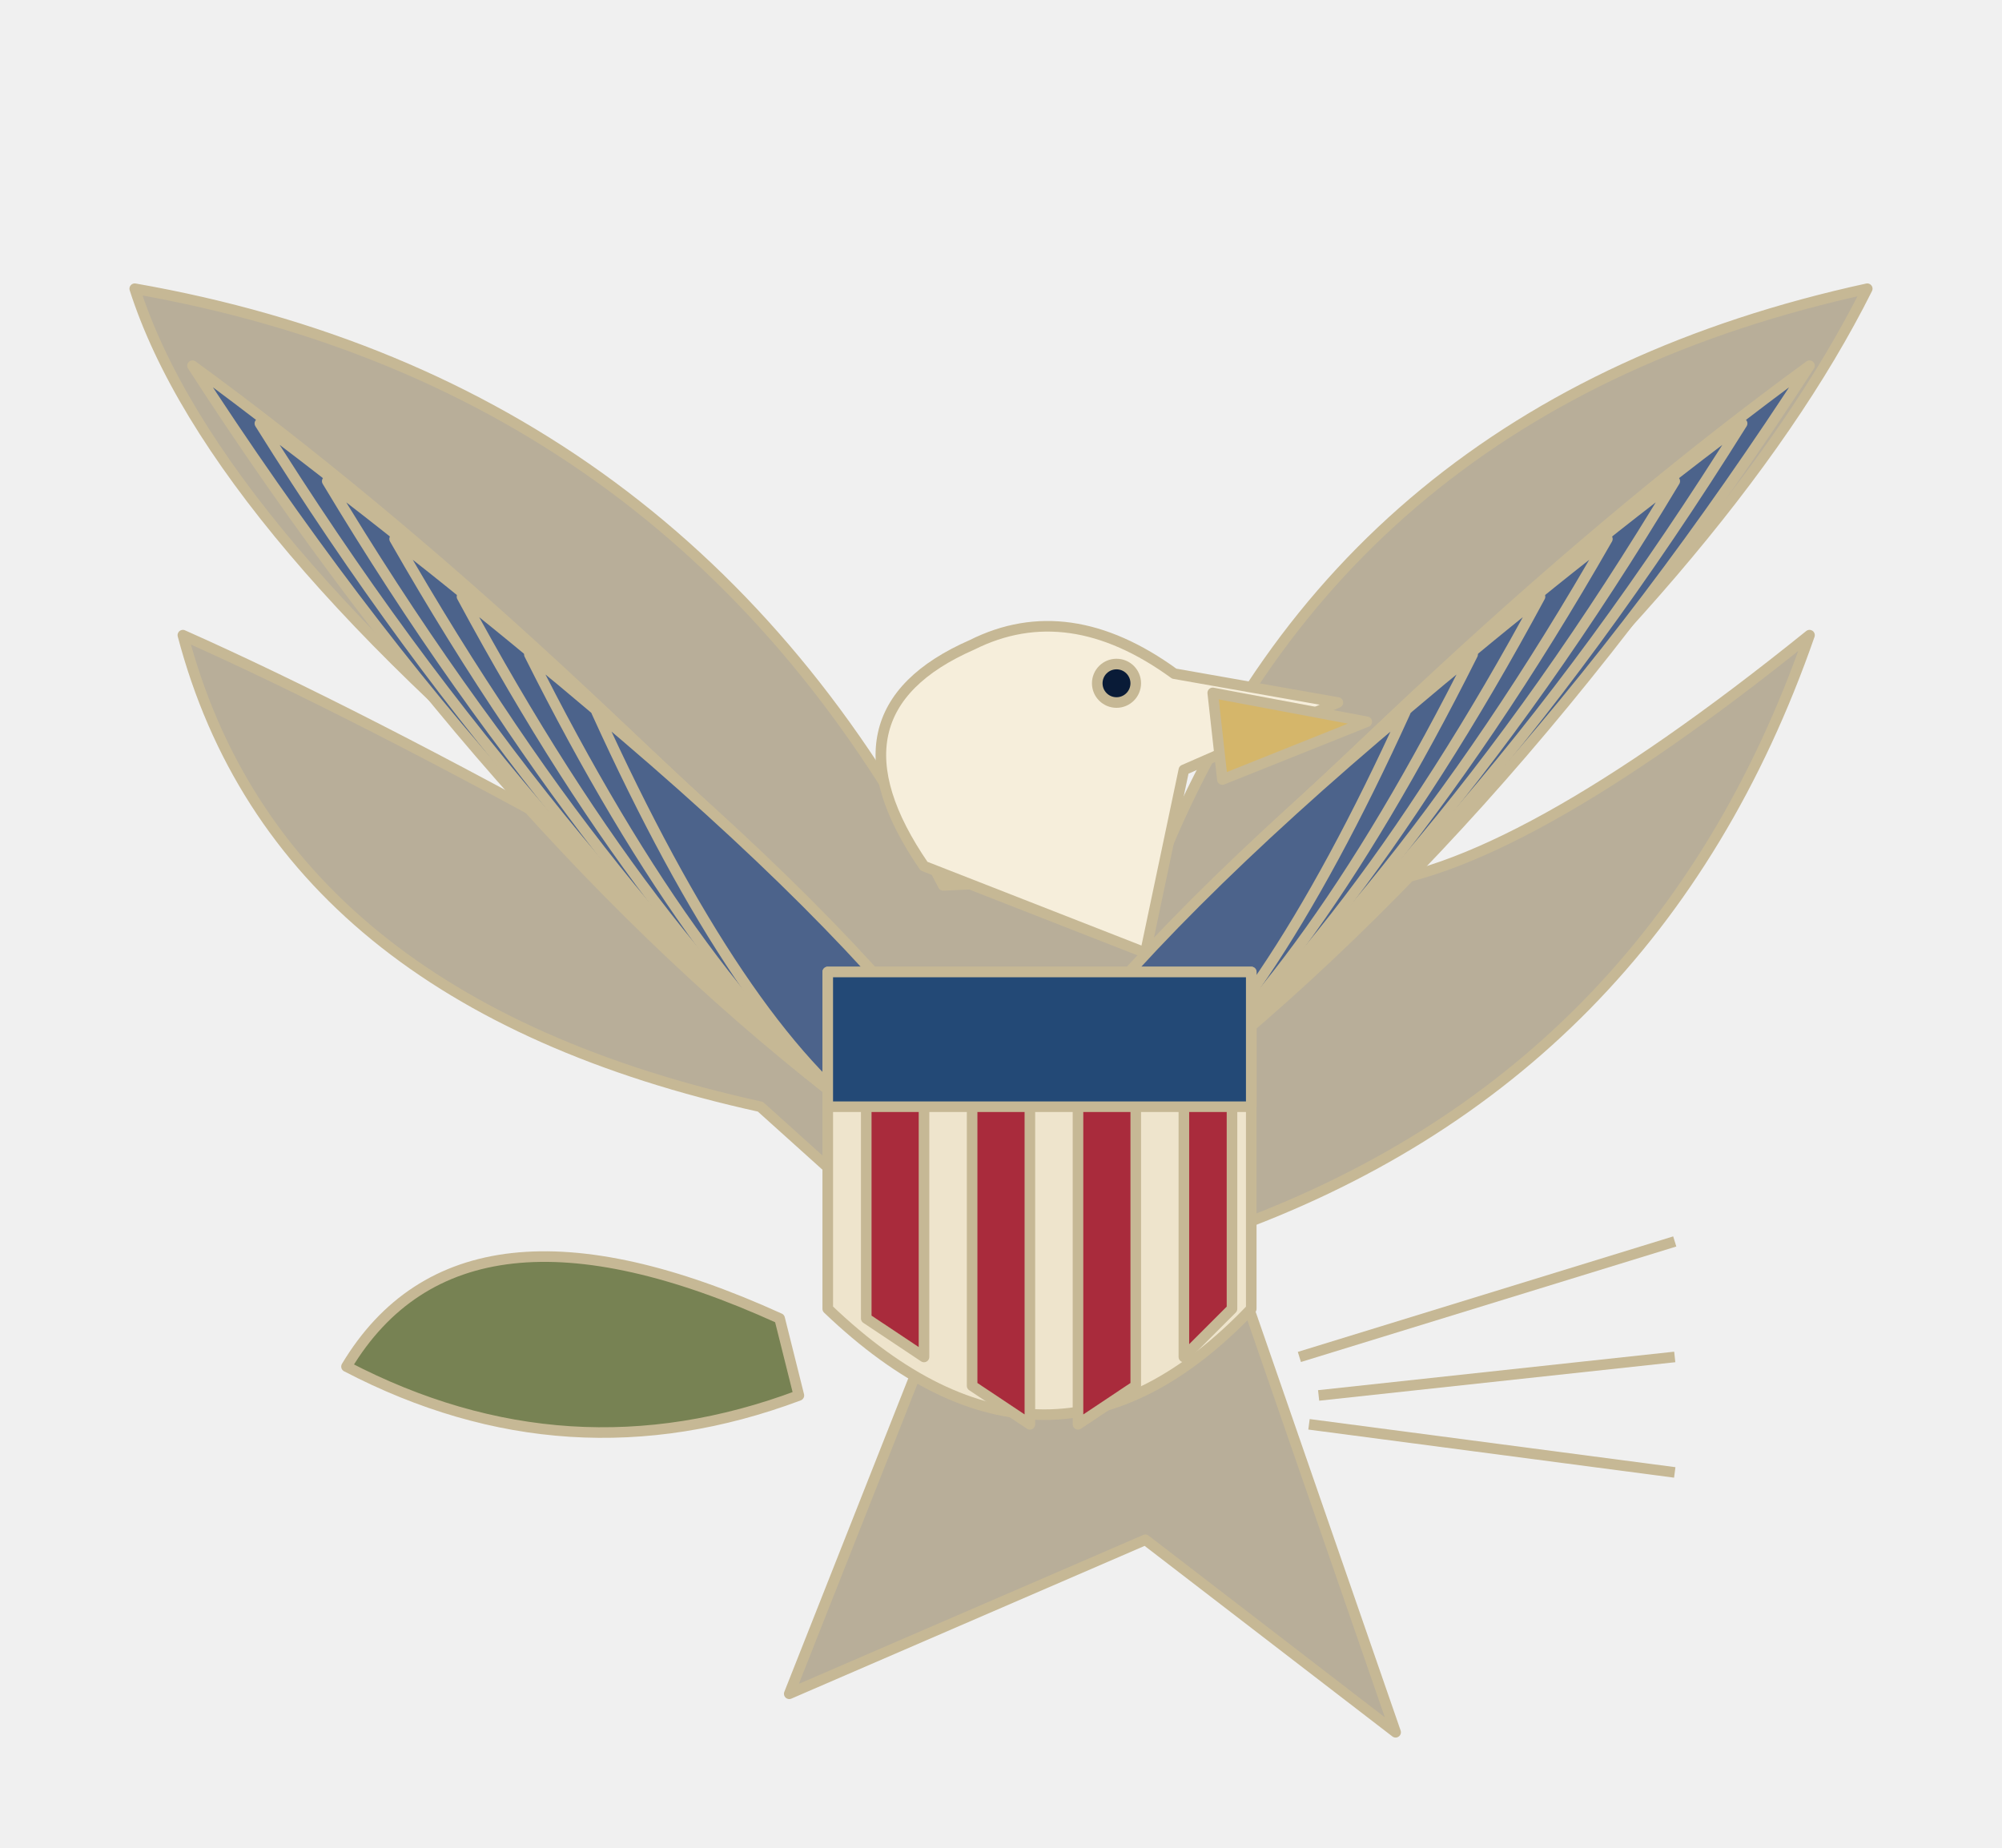
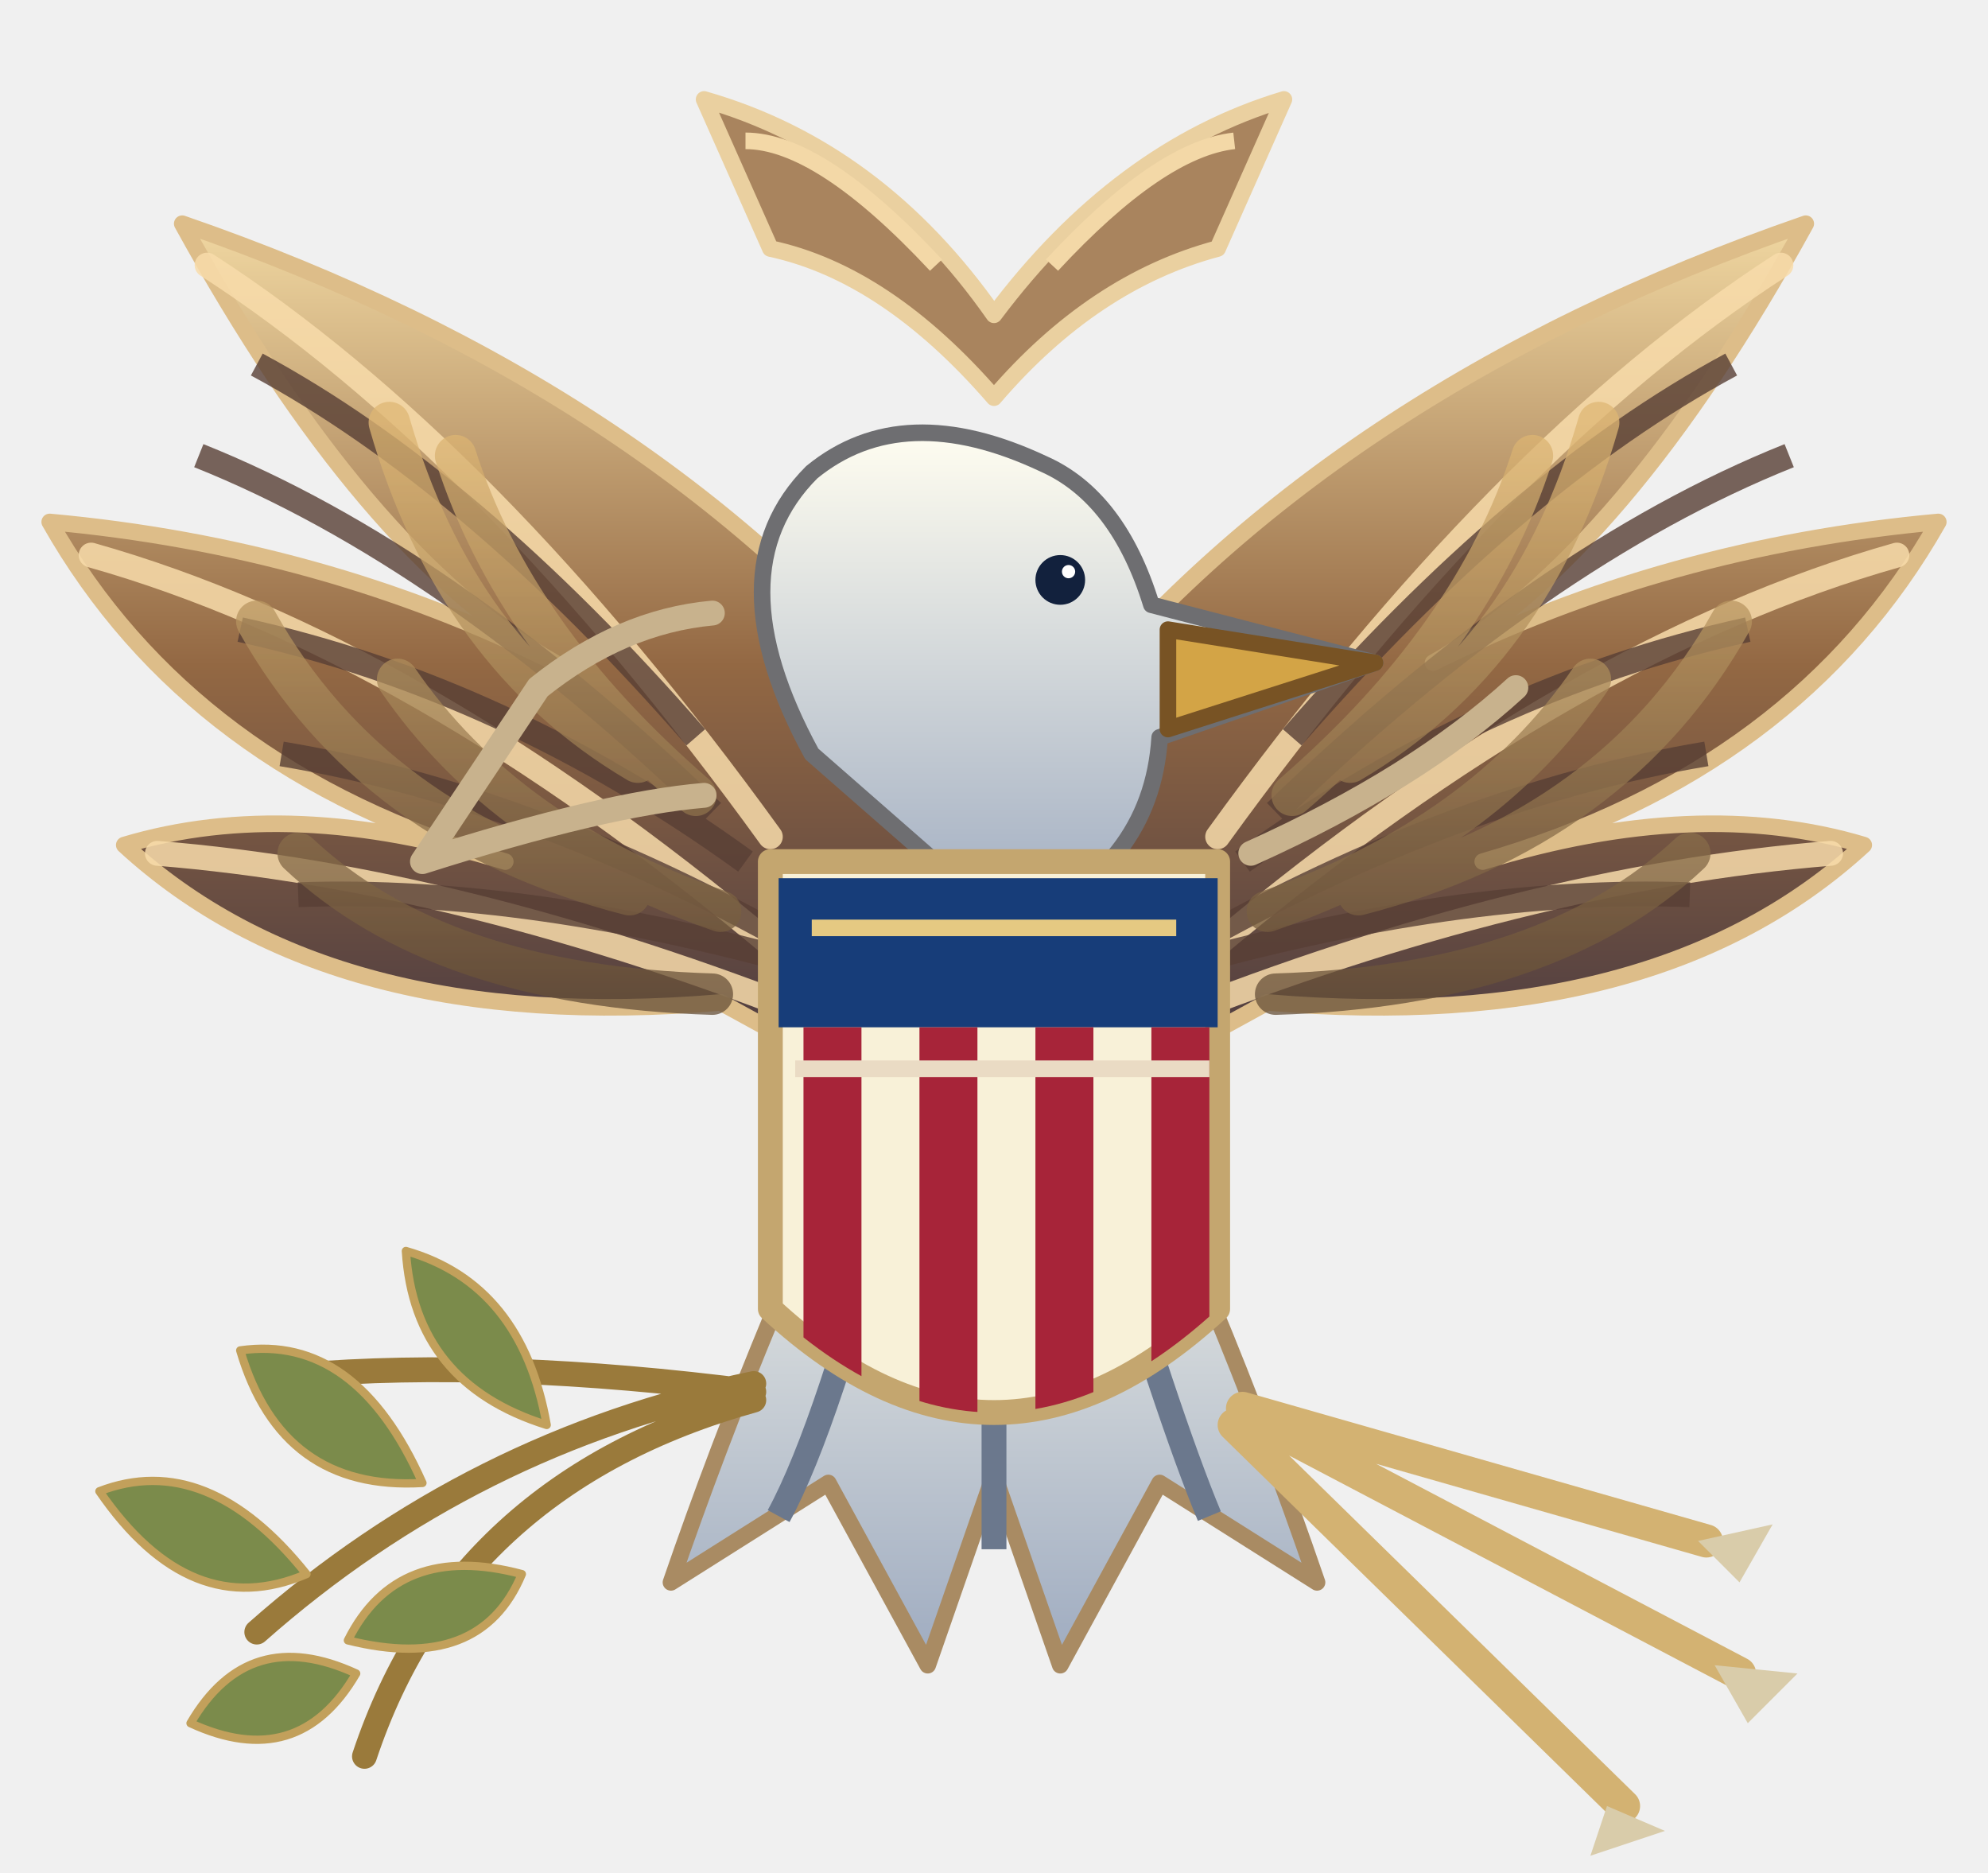
- <svg xmlns="http://www.w3.org/2000/svg" viewBox="0 0 208 192">
-   <g stroke="#c6b895" stroke-width="1.1" stroke-linejoin="round">
-     <path fill="#b8ae99" d="M98 92Q71 40 14 30Q22 55 64 89Q37 74 19 66Q29 104 79 115L99 133L82 176L119 160L145 180L127 128Q172 112 188 66Q157 91 141 92Q180 58 194 30Q139 42 120 91Z" />
-     <g fill="#4c638b">
-       <path d="M20 38Q57 65 99 111L91 117Q53 89 20 38Z" />
-       <path d="M188 38Q151 65 109 111L117 117Q155 89 188 38Z" />
-       <path d="M27 44Q62 70 99 111L91 117Q57 92 27 44Z" />
-       <path d="M181 44Q146 70 109 111L117 117Q151 92 181 44Z" />
-       <path d="M34 50Q67 75 99 111L91 117Q61 95 34 50Z" />
-       <path d="M174 50Q141 75 109 111L117 117Q147 95 174 50Z" />
-       <path d="M41 56Q72 80 99 111L91 117Q65 98 41 56Z" />
-       <path d="M167 56Q136 80 109 111L117 117Q143 98 167 56Z" />
-       <path d="M48 62Q77 85 99 111L91 117Q69 101 48 62Z" />
-       <path d="M160 62Q131 85 109 111L117 117Q139 101 160 62Z" />
-       <path d="M55 68Q82 90 99 111L91 117Q73 104 55 68Z" />
-       <path d="M153 68Q126 90 109 111L117 117Q135 104 153 68Z" />
-       <path d="M62 74Q87 95 99 111L91 117Q77 107 62 74Z" />
-       <path d="M146 74Q121 95 109 111L117 117Q131 107 146 74Z" />
+ <svg xmlns="http://www.w3.org/2000/svg" viewBox="0 0 240 226" fill="none">
+   <defs>
+     <linearGradient id="wing" x1="0" y1="0" x2="0" y2="1">
+       <stop stop-color="#f0d7a1" />
+       <stop offset=".48" stop-color="#936843" />
+       <stop offset="1" stop-color="#3d3240" />
+     </linearGradient>
+     <linearGradient id="feather" x1="0" y1="0" x2="0" y2="1">
+       <stop stop-color="#dfb774" />
+       <stop offset="1" stop-color="#675038" />
+     </linearGradient>
+     <linearGradient id="silver" x1="0" y1="0" x2="0" y2="1">
+       <stop stop-color="#fffdf0" />
+       <stop offset="1" stop-color="#9eabc0" />
+     </linearGradient>
+     <clipPath id="shield">
+       <path d="M93 104h54v54q-27 25-54 0z" />
+     </clipPath>
+     <g id="left-wing">
+       <path d="M112 87Q80 47 22 27q22 40 45 53Q39 66 6 63q17 30 55 41Q35 96 15 102q25 23 72 19l31 17z" fill="url(#wing)" stroke="#ddbd89" stroke-width="2" />
+       <path d="M25 32q34 22 68 69M11 67q39 11 82 47M19 103q37 3 80 20" stroke="#f8dcaa" stroke-width="3" stroke-linecap="round" opacity=".85" />
+       <path d="M31 44q26 14 53 45M24 55q30 12 62 43M29 76q32 7 61 28M34 91q30 5 62 23M36 108q28-1 63 9" stroke="#583e35" stroke-width="3" opacity=".8" />
+       <path d="M47 51q8 28 30 41M55 55q7 22 29 41M31 75q14 25 45 33M48 82q13 19 39 28M36 103q17 16 50 17" stroke="url(#feather)" stroke-width="5" stroke-linecap="round" opacity=".75" />
    </g>
-     <path fill="#f6eedb" d="M96 90Q85 74 101 67Q111 62 122 70L139 73L123 80L119 99Z" />
-     <path fill="#d5b66a" d="M126 72L142 75L127 81Z" />
-     <circle cx="116" cy="71" r="2" fill="#091b37" />
-     <path fill="#eee4cc" d="M86 101H130V136Q109 158 86 136Z" />
-     <path fill="#a92b3c" d="M90 113H96V141L90 137ZM101 113H107V148L101 144ZM112 113H118V144L112 148ZM123 113H128V136L123 141Z" />
-     <path fill="#234976" d="M86 101H130V115H86Z" />
-     <path fill="#778253" d="M81 137Q48 122 36 142Q59 154 83 145Z" />
-     <path fill="#c6a564" d="M135 141L174 129M137 145L174 141M136 148L174 153" />
+   </defs>
+   <g stroke-linejoin="round">
+     <use href="#left-wing" />
+     <use href="#left-wing" transform="translate(240 0) scale(-1 1)" />
+     <path d="M108 126q-16 33-27 65l19-12 12 22 8-23 8 23 12-22 19 12q-12-35-27-65" fill="url(#silver)" stroke="#a98b63" stroke-width="2" />
+     <path d="M108 141q-8 31-14 42M120 145v42M132 141q9 30 14 42" stroke="#6b788d" stroke-width="3" />
+     <path d="M98 91q-12-22 0-34 11-9 28-1 9 4 13 17l27 7-26 9q-1 16-18 23z" fill="url(#silver)" stroke="#6e6e71" stroke-width="2" />
+     <path d="m141 76 25 4-25 8z" fill="#d3a446" stroke="#785324" stroke-width="2" />
+     <circle cx="128" cy="70" r="3" fill="#12213d" />
+     <circle cx="129" cy="69" r=".8" fill="#fff" />
+     <path d="M93 104h54v54q-27 25-54 0z" fill="#f8f1d8" stroke="#c4a66f" stroke-width="3" />
+     <g clip-path="url(#shield)">
+       <path d="M94 106h54v18H94z" fill="#173d79" />
+       <path d="M97 124h7v50h-7zm14 0h7v52h-7zm14 0h7v52h-7zm14 0h7v50h-7z" fill="#a72439" />
+       <path d="M96 129h50" stroke="#eadbc4" stroke-width="2" />
+     </g>
+     <path d="M98 112h44" stroke="#e5c982" stroke-width="2" />
+     <path d="M91 167q-34 7-60 30M91 168q-31-4-55-2M91 169q-36 10-47 43" stroke="#9a7a3b" stroke-width="3" stroke-linecap="round" />
+     <g fill="#7b8b4b" stroke="#c2a05b" stroke-width="1">
+       <path d="M37 190q-12-15-25-10 11 16 25 10zm14-11q-8-18-22-16 5 17 22 16zm15-7q-3-17-17-21 1 16 17 21zm-23 30q-13-6-20 6 13 6 20-6zm20-12q-15-4-21 8 16 4 21-8z" />
+     </g>
+     <path d="m151 171 59 31m-60-32 56 16m-57-14 47 46" stroke="#d3b272" stroke-width="4" stroke-linecap="round" />
+     <path d="m207 201 10 1-6 6zm-2-15 9-2-4 7zm-11 32 7 3-9 3z" fill="#d9ccaa" />
+     <path d="M86 74q-11 1-21 9l-14 21q22-7 34-8M151 103q20-9 32-20" stroke="#c8b28d" stroke-width="3" stroke-linecap="round" />
+     <path d="M120 48q-13-15-27-18l-8-18q21 6 35 26 15-20 35-26l-8 18q-15 4-27 18z" fill="#a9845e" stroke="#ead0a0" stroke-width="2" />
+     <path d="M113 32q-14-15-23-15m37 15q13-14 22-15" stroke="#f3d8a7" stroke-width="2" />
  </g>
</svg>
